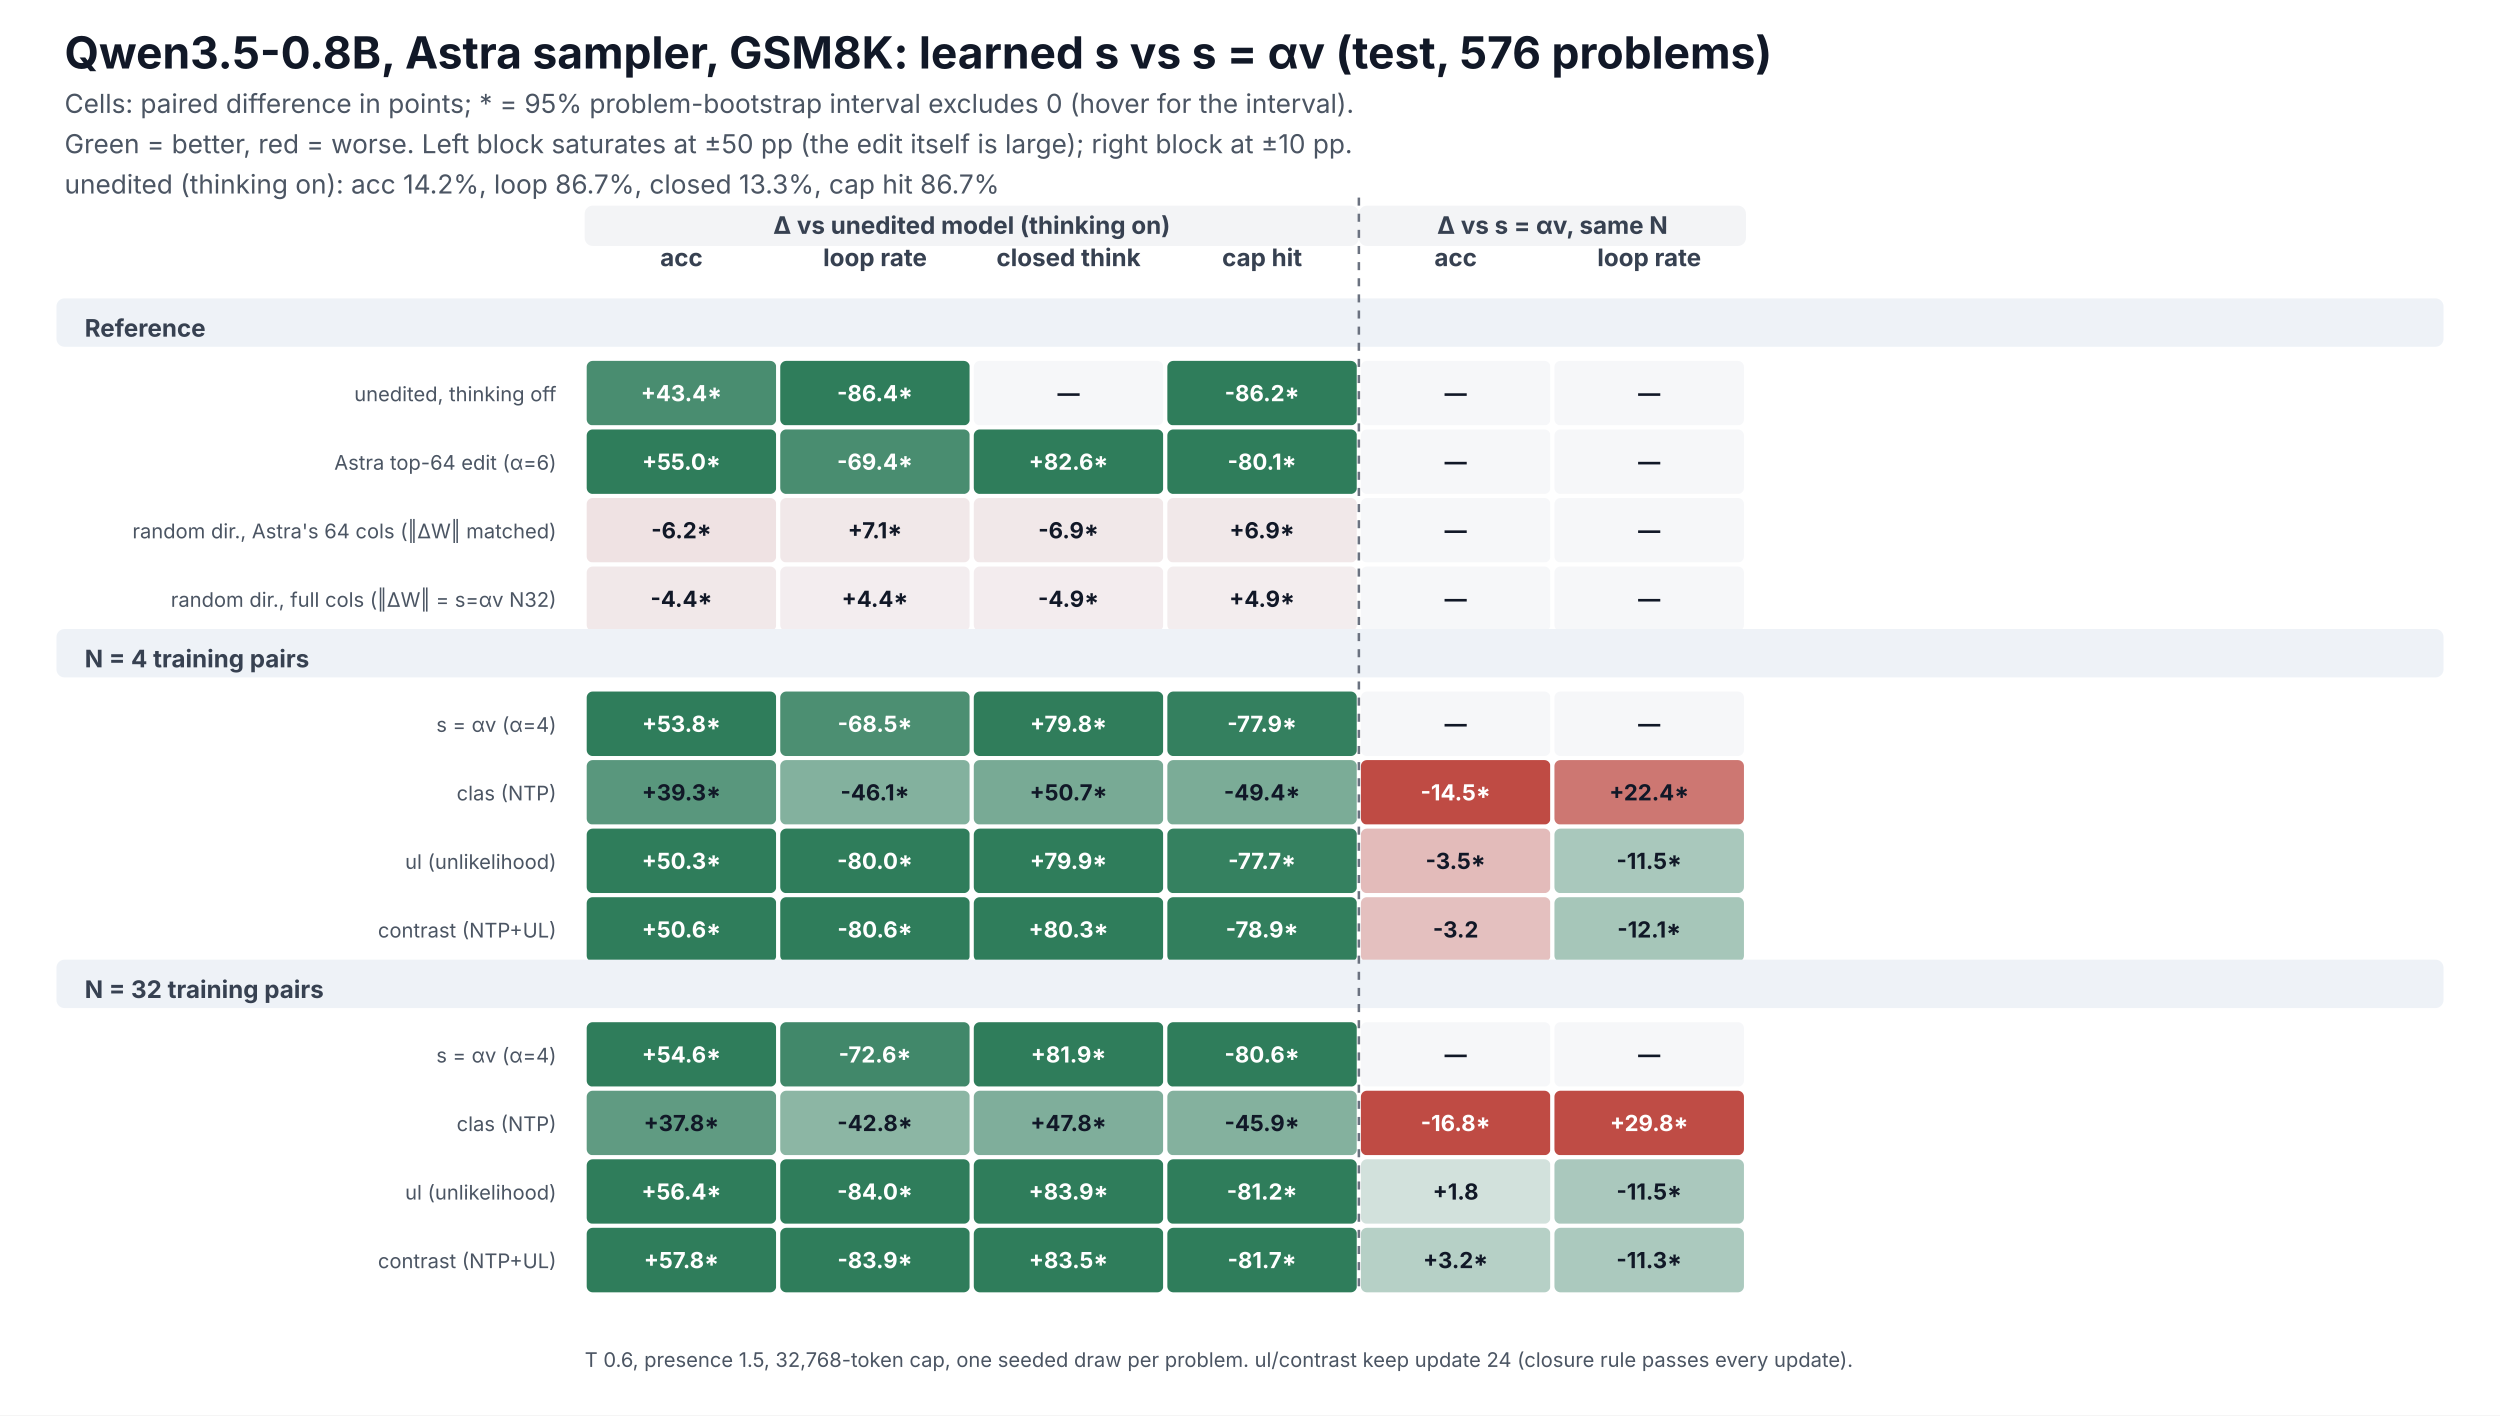
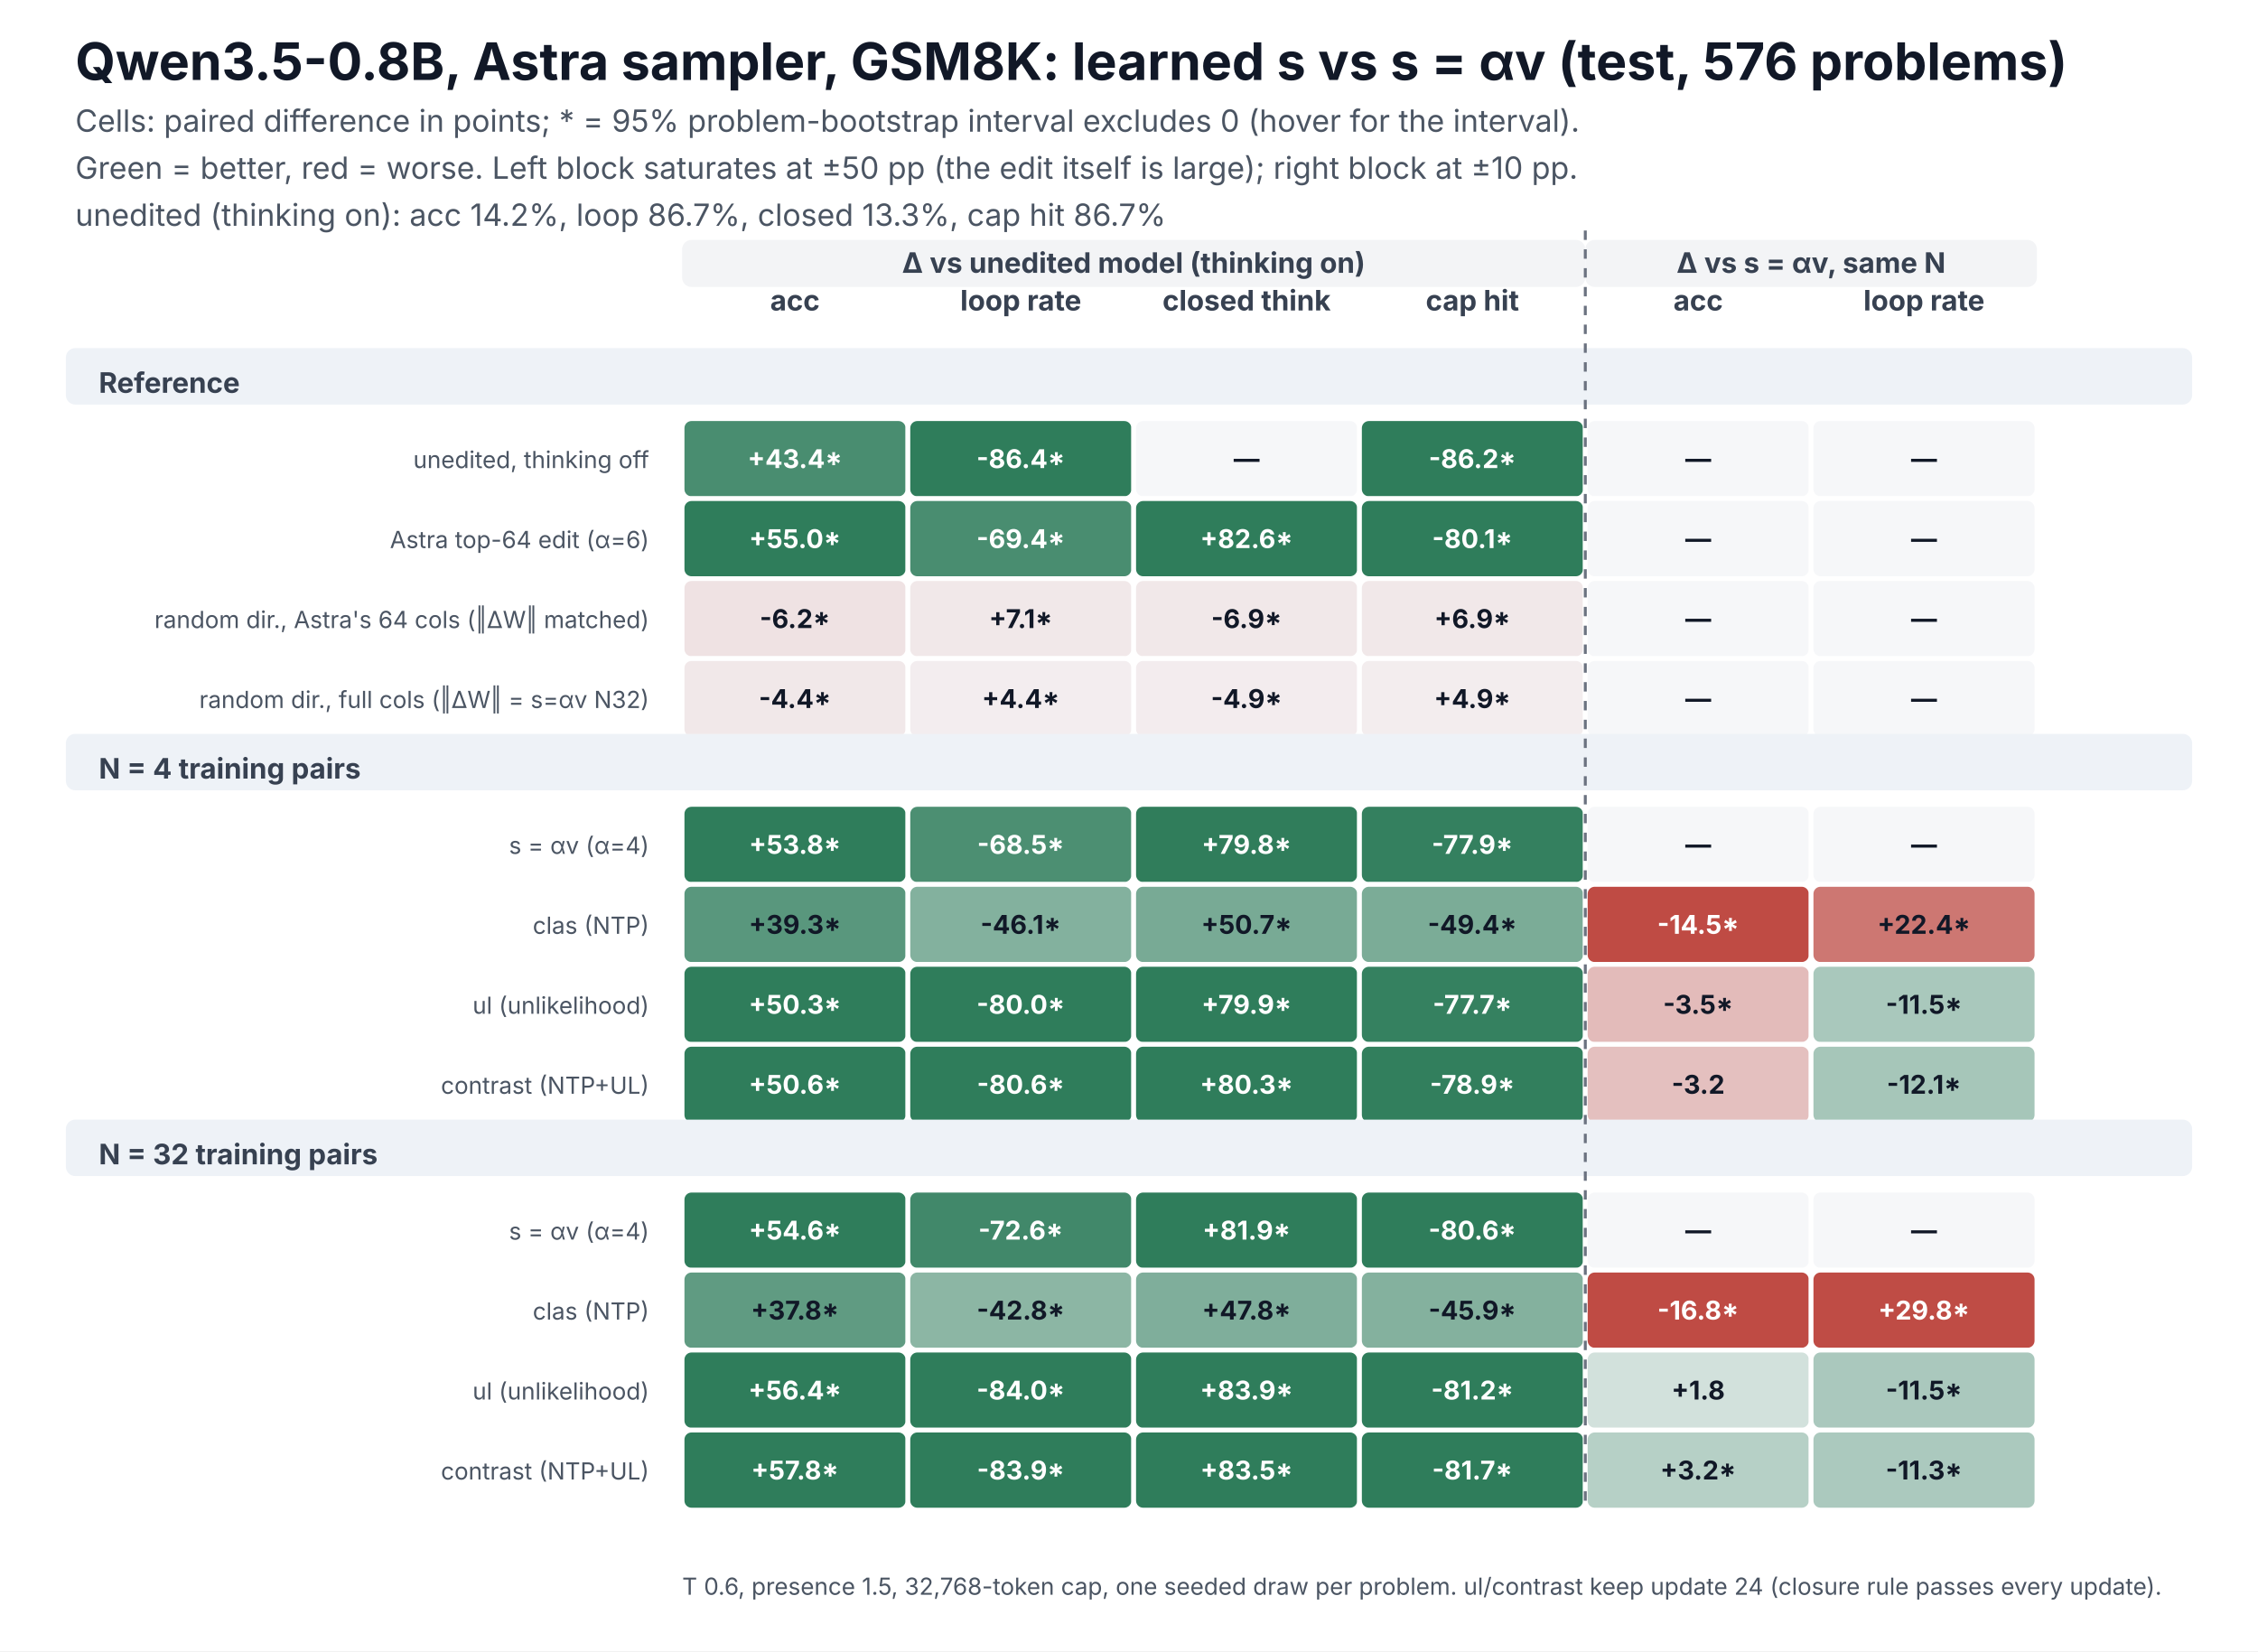
- <svg xmlns="http://www.w3.org/2000/svg" width="1240" height="702" viewBox="0 0 1240 702" role="img">
+ <svg xmlns="http://www.w3.org/2000/svg" width="960" height="702" viewBox="0 0 960 702" role="img">
  <style>
      text { font-family: Inter, ui-sans-serif, system-ui, -apple-system, BlinkMacSystemFont, "Segoe UI", sans-serif; fill: #111827; }
      .title { font-size: 22px; font-weight: 700; }
      .subtitle { font-size: 13px; fill: #4b5563; }
      .label { font-size: 12px; fill: #374151; }
      .small { font-size: 10px; fill: #4b5563; }
      .cell { stroke: #ffffff; stroke-width: 2; rx: 4; ry: 4; }
      .group-separator { stroke: #6b7280; stroke-width: 1.25; stroke-dasharray: 4 4; }
    </style>
  <rect width="100%" height="100%" fill="#ffffff" />
  <text x="32" y="34" class="title">Qwen3.5-0.8B, Astra sampler, GSM8K: learned s vs s = αv (test, 576 problems)</text>
  <text x="32" y="56" class="subtitle">Cells: paired difference in points; * = 95% problem-bootstrap interval excludes 0 (hover for the interval).</text>
  <text x="32" y="76" class="subtitle">Green = better, red = worse. Left block saturates at ±50 pp (the edit itself is large); right block at ±10 pp.</text>
  <text x="32" y="96" class="subtitle">unedited (thinking on): acc 14.2%, loop 86.7%, closed 13.3%, cap hit 86.7%</text>
  <rect x="290" y="102" width="384" height="20" fill="#f3f4f6" rx="4" />
  <text x="482.0" y="116" class="label" font-weight="700" text-anchor="middle">Δ vs unedited model (thinking on)</text>
  <rect x="674" y="102" width="192" height="20" fill="#f3f4f6" rx="4" />
  <text x="770.0" y="116" class="label" font-weight="700" text-anchor="middle">Δ vs s = αv, same N</text>
  <text x="338.0" y="132" class="label" font-weight="700" text-anchor="middle">acc</text>
  <text x="434.0" y="132" class="label" font-weight="700" text-anchor="middle">loop rate</text>
  <text x="530.0" y="132" class="label" font-weight="700" text-anchor="middle">closed think</text>
  <text x="626.0" y="132" class="label" font-weight="700" text-anchor="middle">cap hit</text>
  <text x="722.0" y="132" class="label" font-weight="700" text-anchor="middle">acc</text>
  <text x="818.0" y="132" class="label" font-weight="700" text-anchor="middle">loop rate</text>
-   <rect x="28" y="148" width="1184" height="24" fill="#eef2f7" rx="4" />
+   <rect x="28" y="148" width="904" height="24" fill="#eef2f7" rx="4" />
  <text x="42" y="167" class="label" font-weight="700">Reference</text>
  <text x="276" y="199.0" class="small" text-anchor="end">unedited, thinking off</text>
  <rect x="290" y="178" width="96" height="34" class="cell" fill="rgb(73,141,112)" />
  <text x="338.0" y="199.0" font-size="11" font-weight="650" text-anchor="middle" style="fill: #ffffff">+43.4*</text>
  <rect x="386" y="178" width="96" height="34" class="cell" fill="rgb(47,125,91)" />
  <text x="434.0" y="199.0" font-size="11" font-weight="650" text-anchor="middle" style="fill: #ffffff">-86.4*</text>
  <rect x="482" y="178" width="96" height="34" class="cell" fill="rgb(246,247,249)" />
  <text x="530.0" y="199.0" font-size="11" font-weight="650" text-anchor="middle" style="fill: #111827">—</text>
  <rect x="578" y="178" width="96" height="34" class="cell" fill="rgb(47,125,91)" />
  <text x="626.0" y="199.0" font-size="11" font-weight="650" text-anchor="middle" style="fill: #ffffff">-86.2*</text>
  <rect x="674" y="178" width="96" height="34" class="cell" fill="rgb(246,247,249)" />
  <text x="722.0" y="199.0" font-size="11" font-weight="650" text-anchor="middle" style="fill: #111827">—</text>
  <rect x="770" y="178" width="96" height="34" class="cell" fill="rgb(246,247,249)" />
  <text x="818.0" y="199.0" font-size="11" font-weight="650" text-anchor="middle" style="fill: #111827">—</text>
  <text x="276" y="233.0" class="small" text-anchor="end">Astra top-64 edit (α=6)</text>
  <rect x="290" y="212" width="96" height="34" class="cell" fill="rgb(47,125,91)" />
  <text x="338.0" y="233.0" font-size="11" font-weight="650" text-anchor="middle" style="fill: #ffffff">+55.0*</text>
  <rect x="386" y="212" width="96" height="34" class="cell" fill="rgb(73,141,112)" />
  <text x="434.0" y="233.0" font-size="11" font-weight="650" text-anchor="middle" style="fill: #ffffff">-69.4*</text>
  <rect x="482" y="212" width="96" height="34" class="cell" fill="rgb(47,125,91)" />
  <text x="530.0" y="233.0" font-size="11" font-weight="650" text-anchor="middle" style="fill: #ffffff">+82.6*</text>
  <rect x="578" y="212" width="96" height="34" class="cell" fill="rgb(47,125,91)" />
  <text x="626.0" y="233.0" font-size="11" font-weight="650" text-anchor="middle" style="fill: #ffffff">-80.1*</text>
  <rect x="674" y="212" width="96" height="34" class="cell" fill="rgb(246,247,249)" />
  <text x="722.0" y="233.0" font-size="11" font-weight="650" text-anchor="middle" style="fill: #111827">—</text>
  <rect x="770" y="212" width="96" height="34" class="cell" fill="rgb(246,247,249)" />
  <text x="818.0" y="233.0" font-size="11" font-weight="650" text-anchor="middle" style="fill: #111827">—</text>
  <text x="276" y="267.0" class="small" text-anchor="end">random dir., Astra's 64 cols (‖ΔW‖ matched)</text>
  <rect x="290" y="246" width="96" height="34" class="cell" fill="rgb(239,226,227)" />
  <text x="338.0" y="267.0" font-size="11" font-weight="650" text-anchor="middle" style="fill: #111827">-6.2*</text>
  <rect x="386" y="246" width="96" height="34" class="cell" fill="rgb(241,232,233)" />
  <text x="434.0" y="267.0" font-size="11" font-weight="650" text-anchor="middle" style="fill: #111827">+7.1*</text>
  <rect x="482" y="246" width="96" height="34" class="cell" fill="rgb(241,232,233)" />
  <text x="530.0" y="267.0" font-size="11" font-weight="650" text-anchor="middle" style="fill: #111827">-6.9*</text>
  <rect x="578" y="246" width="96" height="34" class="cell" fill="rgb(241,232,233)" />
  <text x="626.0" y="267.0" font-size="11" font-weight="650" text-anchor="middle" style="fill: #111827">+6.9*</text>
  <rect x="674" y="246" width="96" height="34" class="cell" fill="rgb(246,247,249)" />
  <text x="722.0" y="267.0" font-size="11" font-weight="650" text-anchor="middle" style="fill: #111827">—</text>
  <rect x="770" y="246" width="96" height="34" class="cell" fill="rgb(246,247,249)" />
  <text x="818.0" y="267.0" font-size="11" font-weight="650" text-anchor="middle" style="fill: #111827">—</text>
  <text x="276" y="301.0" class="small" text-anchor="end">random dir., full cols (‖ΔW‖ = s=αv N32)</text>
  <rect x="290" y="280" width="96" height="34" class="cell" fill="rgb(241,232,233)" />
  <text x="338.0" y="301.0" font-size="11" font-weight="650" text-anchor="middle" style="fill: #111827">-4.4*</text>
  <rect x="386" y="280" width="96" height="34" class="cell" fill="rgb(243,237,239)" />
  <text x="434.0" y="301.0" font-size="11" font-weight="650" text-anchor="middle" style="fill: #111827">+4.4*</text>
  <rect x="482" y="280" width="96" height="34" class="cell" fill="rgb(243,236,238)" />
  <text x="530.0" y="301.0" font-size="11" font-weight="650" text-anchor="middle" style="fill: #111827">-4.9*</text>
  <rect x="578" y="280" width="96" height="34" class="cell" fill="rgb(243,237,238)" />
  <text x="626.0" y="301.0" font-size="11" font-weight="650" text-anchor="middle" style="fill: #111827">+4.9*</text>
  <rect x="674" y="280" width="96" height="34" class="cell" fill="rgb(246,247,249)" />
  <text x="722.0" y="301.0" font-size="11" font-weight="650" text-anchor="middle" style="fill: #111827">—</text>
  <rect x="770" y="280" width="96" height="34" class="cell" fill="rgb(246,247,249)" />
  <text x="818.0" y="301.0" font-size="11" font-weight="650" text-anchor="middle" style="fill: #111827">—</text>
-   <rect x="28" y="312" width="1184" height="24" fill="#eef2f7" rx="4" />
+   <rect x="28" y="312" width="904" height="24" fill="#eef2f7" rx="4" />
  <text x="42" y="331" class="label" font-weight="700">N = 4 training pairs</text>
  <text x="276" y="363.0" class="small" text-anchor="end">s = αv  (α=4)</text>
  <rect x="290" y="342" width="96" height="34" class="cell" fill="rgb(47,125,91)" />
  <text x="338.0" y="363.0" font-size="11" font-weight="650" text-anchor="middle" style="fill: #ffffff">+53.8*</text>
  <rect x="386" y="342" width="96" height="34" class="cell" fill="rgb(76,143,114)" />
  <text x="434.0" y="363.0" font-size="11" font-weight="650" text-anchor="middle" style="fill: #ffffff">-68.5*</text>
  <rect x="482" y="342" width="96" height="34" class="cell" fill="rgb(48,125,91)" />
  <text x="530.0" y="363.0" font-size="11" font-weight="650" text-anchor="middle" style="fill: #ffffff">+79.8*</text>
  <rect x="578" y="342" width="96" height="34" class="cell" fill="rgb(52,128,95)" />
  <text x="626.0" y="363.0" font-size="11" font-weight="650" text-anchor="middle" style="fill: #ffffff">-77.9*</text>
  <rect x="674" y="342" width="96" height="34" class="cell" fill="rgb(246,247,249)" />
  <text x="722.0" y="363.0" font-size="11" font-weight="650" text-anchor="middle" style="fill: #111827">—</text>
  <rect x="770" y="342" width="96" height="34" class="cell" fill="rgb(246,247,249)" />
  <text x="818.0" y="363.0" font-size="11" font-weight="650" text-anchor="middle" style="fill: #111827">—</text>
  <text x="276" y="397.0" class="small" text-anchor="end">clas (NTP)</text>
  <rect x="290" y="376" width="96" height="34" class="cell" fill="rgb(89,151,125)" />
  <text x="338.0" y="397.0" font-size="11" font-weight="650" text-anchor="middle" style="fill: #111827">+39.3*</text>
  <rect x="386" y="376" width="96" height="34" class="cell" fill="rgb(131,177,158)" />
  <text x="434.0" y="397.0" font-size="11" font-weight="650" text-anchor="middle" style="fill: #111827">-46.1*</text>
  <rect x="482" y="376" width="96" height="34" class="cell" fill="rgb(120,170,149)" />
  <text x="530.0" y="397.0" font-size="11" font-weight="650" text-anchor="middle" style="fill: #111827">+50.7*</text>
  <rect x="578" y="376" width="96" height="34" class="cell" fill="rgb(123,172,151)" />
  <text x="626.0" y="397.0" font-size="11" font-weight="650" text-anchor="middle" style="fill: #111827">-49.4*</text>
  <rect x="674" y="376" width="96" height="34" class="cell" fill="rgb(191,75,68)" />
  <text x="722.0" y="397.0" font-size="11" font-weight="650" text-anchor="middle" style="fill: #ffffff">-14.5*</text>
  <rect x="770" y="376" width="96" height="34" class="cell" fill="rgb(205,119,114)" />
  <text x="818.0" y="397.0" font-size="11" font-weight="650" text-anchor="middle" style="fill: #111827">+22.4*</text>
  <text x="276" y="431.0" class="small" text-anchor="end">ul (unlikelihood)</text>
  <rect x="290" y="410" width="96" height="34" class="cell" fill="rgb(47,125,91)" />
  <text x="338.0" y="431.0" font-size="11" font-weight="650" text-anchor="middle" style="fill: #ffffff">+50.3*</text>
  <rect x="386" y="410" width="96" height="34" class="cell" fill="rgb(47,125,91)" />
  <text x="434.0" y="431.0" font-size="11" font-weight="650" text-anchor="middle" style="fill: #ffffff">-80.0*</text>
  <rect x="482" y="410" width="96" height="34" class="cell" fill="rgb(47,125,91)" />
  <text x="530.0" y="431.0" font-size="11" font-weight="650" text-anchor="middle" style="fill: #ffffff">+79.9*</text>
  <rect x="578" y="410" width="96" height="34" class="cell" fill="rgb(53,129,96)" />
  <text x="626.0" y="431.0" font-size="11" font-weight="650" text-anchor="middle" style="fill: #ffffff">-77.7*</text>
  <rect x="674" y="410" width="96" height="34" class="cell" fill="rgb(227,187,186)" />
  <text x="722.0" y="431.0" font-size="11" font-weight="650" text-anchor="middle" style="fill: #111827">-3.5*</text>
  <rect x="770" y="410" width="96" height="34" class="cell" fill="rgb(169,200,188)" />
  <text x="818.0" y="431.0" font-size="11" font-weight="650" text-anchor="middle" style="fill: #111827">-11.5*</text>
  <text x="276" y="465.0" class="small" text-anchor="end">contrast (NTP+UL)</text>
  <rect x="290" y="444" width="96" height="34" class="cell" fill="rgb(47,125,91)" />
  <text x="338.0" y="465.0" font-size="11" font-weight="650" text-anchor="middle" style="fill: #ffffff">+50.6*</text>
  <rect x="386" y="444" width="96" height="34" class="cell" fill="rgb(47,125,91)" />
  <text x="434.0" y="465.0" font-size="11" font-weight="650" text-anchor="middle" style="fill: #ffffff">-80.6*</text>
  <rect x="482" y="444" width="96" height="34" class="cell" fill="rgb(47,125,91)" />
  <text x="530.0" y="465.0" font-size="11" font-weight="650" text-anchor="middle" style="fill: #ffffff">+80.3*</text>
  <rect x="578" y="444" width="96" height="34" class="cell" fill="rgb(50,127,93)" />
  <text x="626.0" y="465.0" font-size="11" font-weight="650" text-anchor="middle" style="fill: #ffffff">-78.9*</text>
  <rect x="674" y="444" width="96" height="34" class="cell" fill="rgb(228,192,191)" />
  <text x="722.0" y="465.0" font-size="11" font-weight="650" text-anchor="middle" style="fill: #111827">-3.2</text>
  <rect x="770" y="444" width="96" height="34" class="cell" fill="rgb(166,198,185)" />
  <text x="818.0" y="465.0" font-size="11" font-weight="650" text-anchor="middle" style="fill: #111827">-12.1*</text>
-   <rect x="28" y="476" width="1184" height="24" fill="#eef2f7" rx="4" />
+   <rect x="28" y="476" width="904" height="24" fill="#eef2f7" rx="4" />
  <text x="42" y="495" class="label" font-weight="700">N = 32 training pairs</text>
  <text x="276" y="527.0" class="small" text-anchor="end">s = αv  (α=4)</text>
  <rect x="290" y="506" width="96" height="34" class="cell" fill="rgb(47,125,91)" />
  <text x="338.0" y="527.0" font-size="11" font-weight="650" text-anchor="middle" style="fill: #ffffff">+54.6*</text>
  <rect x="386" y="506" width="96" height="34" class="cell" fill="rgb(65,136,106)" />
  <text x="434.0" y="527.0" font-size="11" font-weight="650" text-anchor="middle" style="fill: #ffffff">-72.6*</text>
  <rect x="482" y="506" width="96" height="34" class="cell" fill="rgb(47,125,91)" />
  <text x="530.0" y="527.0" font-size="11" font-weight="650" text-anchor="middle" style="fill: #ffffff">+81.9*</text>
  <rect x="578" y="506" width="96" height="34" class="cell" fill="rgb(47,125,91)" />
  <text x="626.0" y="527.0" font-size="11" font-weight="650" text-anchor="middle" style="fill: #ffffff">-80.6*</text>
  <rect x="674" y="506" width="96" height="34" class="cell" fill="rgb(246,247,249)" />
  <text x="722.0" y="527.0" font-size="11" font-weight="650" text-anchor="middle" style="fill: #111827">—</text>
  <rect x="770" y="506" width="96" height="34" class="cell" fill="rgb(246,247,249)" />
  <text x="818.0" y="527.0" font-size="11" font-weight="650" text-anchor="middle" style="fill: #111827">—</text>
  <text x="276" y="561.0" class="small" text-anchor="end">clas (NTP)</text>
  <rect x="290" y="540" width="96" height="34" class="cell" fill="rgb(96,155,130)" />
  <text x="338.0" y="561.0" font-size="11" font-weight="650" text-anchor="middle" style="fill: #111827">+37.8*</text>
  <rect x="386" y="540" width="96" height="34" class="cell" fill="rgb(140,182,164)" />
  <text x="434.0" y="561.0" font-size="11" font-weight="650" text-anchor="middle" style="fill: #111827">-42.8*</text>
  <rect x="482" y="540" width="96" height="34" class="cell" fill="rgb(127,174,155)" />
  <text x="530.0" y="561.0" font-size="11" font-weight="650" text-anchor="middle" style="fill: #111827">+47.8*</text>
  <rect x="578" y="540" width="96" height="34" class="cell" fill="rgb(132,177,158)" />
  <text x="626.0" y="561.0" font-size="11" font-weight="650" text-anchor="middle" style="fill: #111827">-45.9*</text>
  <rect x="674" y="540" width="96" height="34" class="cell" fill="rgb(191,75,68)" />
  <text x="722.0" y="561.0" font-size="11" font-weight="650" text-anchor="middle" style="fill: #ffffff">-16.8*</text>
  <rect x="770" y="540" width="96" height="34" class="cell" fill="rgb(191,76,69)" />
  <text x="818.0" y="561.0" font-size="11" font-weight="650" text-anchor="middle" style="fill: #ffffff">+29.8*</text>
  <text x="276" y="595.0" class="small" text-anchor="end">ul (unlikelihood)</text>
  <rect x="290" y="574" width="96" height="34" class="cell" fill="rgb(47,125,91)" />
  <text x="338.0" y="595.0" font-size="11" font-weight="650" text-anchor="middle" style="fill: #ffffff">+56.4*</text>
  <rect x="386" y="574" width="96" height="34" class="cell" fill="rgb(47,125,91)" />
  <text x="434.0" y="595.0" font-size="11" font-weight="650" text-anchor="middle" style="fill: #ffffff">-84.0*</text>
  <rect x="482" y="574" width="96" height="34" class="cell" fill="rgb(47,125,91)" />
  <text x="530.0" y="595.0" font-size="11" font-weight="650" text-anchor="middle" style="fill: #ffffff">+83.9*</text>
  <rect x="578" y="574" width="96" height="34" class="cell" fill="rgb(47,125,91)" />
  <text x="626.0" y="595.0" font-size="11" font-weight="650" text-anchor="middle" style="fill: #ffffff">-81.2*</text>
  <rect x="674" y="574" width="96" height="34" class="cell" fill="rgb(210,225,220)" />
  <text x="722.0" y="595.0" font-size="11" font-weight="650" text-anchor="middle" style="fill: #111827">+1.8</text>
  <rect x="770" y="574" width="96" height="34" class="cell" fill="rgb(170,200,189)" />
  <text x="818.0" y="595.0" font-size="11" font-weight="650" text-anchor="middle" style="fill: #111827">-11.5*</text>
  <text x="276" y="629.0" class="small" text-anchor="end">contrast (NTP+UL)</text>
  <rect x="290" y="608" width="96" height="34" class="cell" fill="rgb(47,125,91)" />
  <text x="338.0" y="629.0" font-size="11" font-weight="650" text-anchor="middle" style="fill: #ffffff">+57.8*</text>
  <rect x="386" y="608" width="96" height="34" class="cell" fill="rgb(47,125,91)" />
  <text x="434.0" y="629.0" font-size="11" font-weight="650" text-anchor="middle" style="fill: #ffffff">-83.9*</text>
  <rect x="482" y="608" width="96" height="34" class="cell" fill="rgb(47,125,91)" />
  <text x="530.0" y="629.0" font-size="11" font-weight="650" text-anchor="middle" style="fill: #ffffff">+83.5*</text>
  <rect x="578" y="608" width="96" height="34" class="cell" fill="rgb(47,125,91)" />
  <text x="626.0" y="629.0" font-size="11" font-weight="650" text-anchor="middle" style="fill: #ffffff">-81.7*</text>
  <rect x="674" y="608" width="96" height="34" class="cell" fill="rgb(182,208,198)" />
  <text x="722.0" y="629.0" font-size="11" font-weight="650" text-anchor="middle" style="fill: #111827">+3.2*</text>
  <rect x="770" y="608" width="96" height="34" class="cell" fill="rgb(171,201,190)" />
  <text x="818.0" y="629.0" font-size="11" font-weight="650" text-anchor="middle" style="fill: #111827">-11.3*</text>
  <line x1="674.0" y1="98" x2="674.0" y2="642" class="group-separator" />
  <text x="290" y="678" class="small">T 0.6, presence 1.5, 32,768-token cap, one seeded draw per problem. ul/contrast keep update 24 (closure rule passes every update).</text>
</svg>
